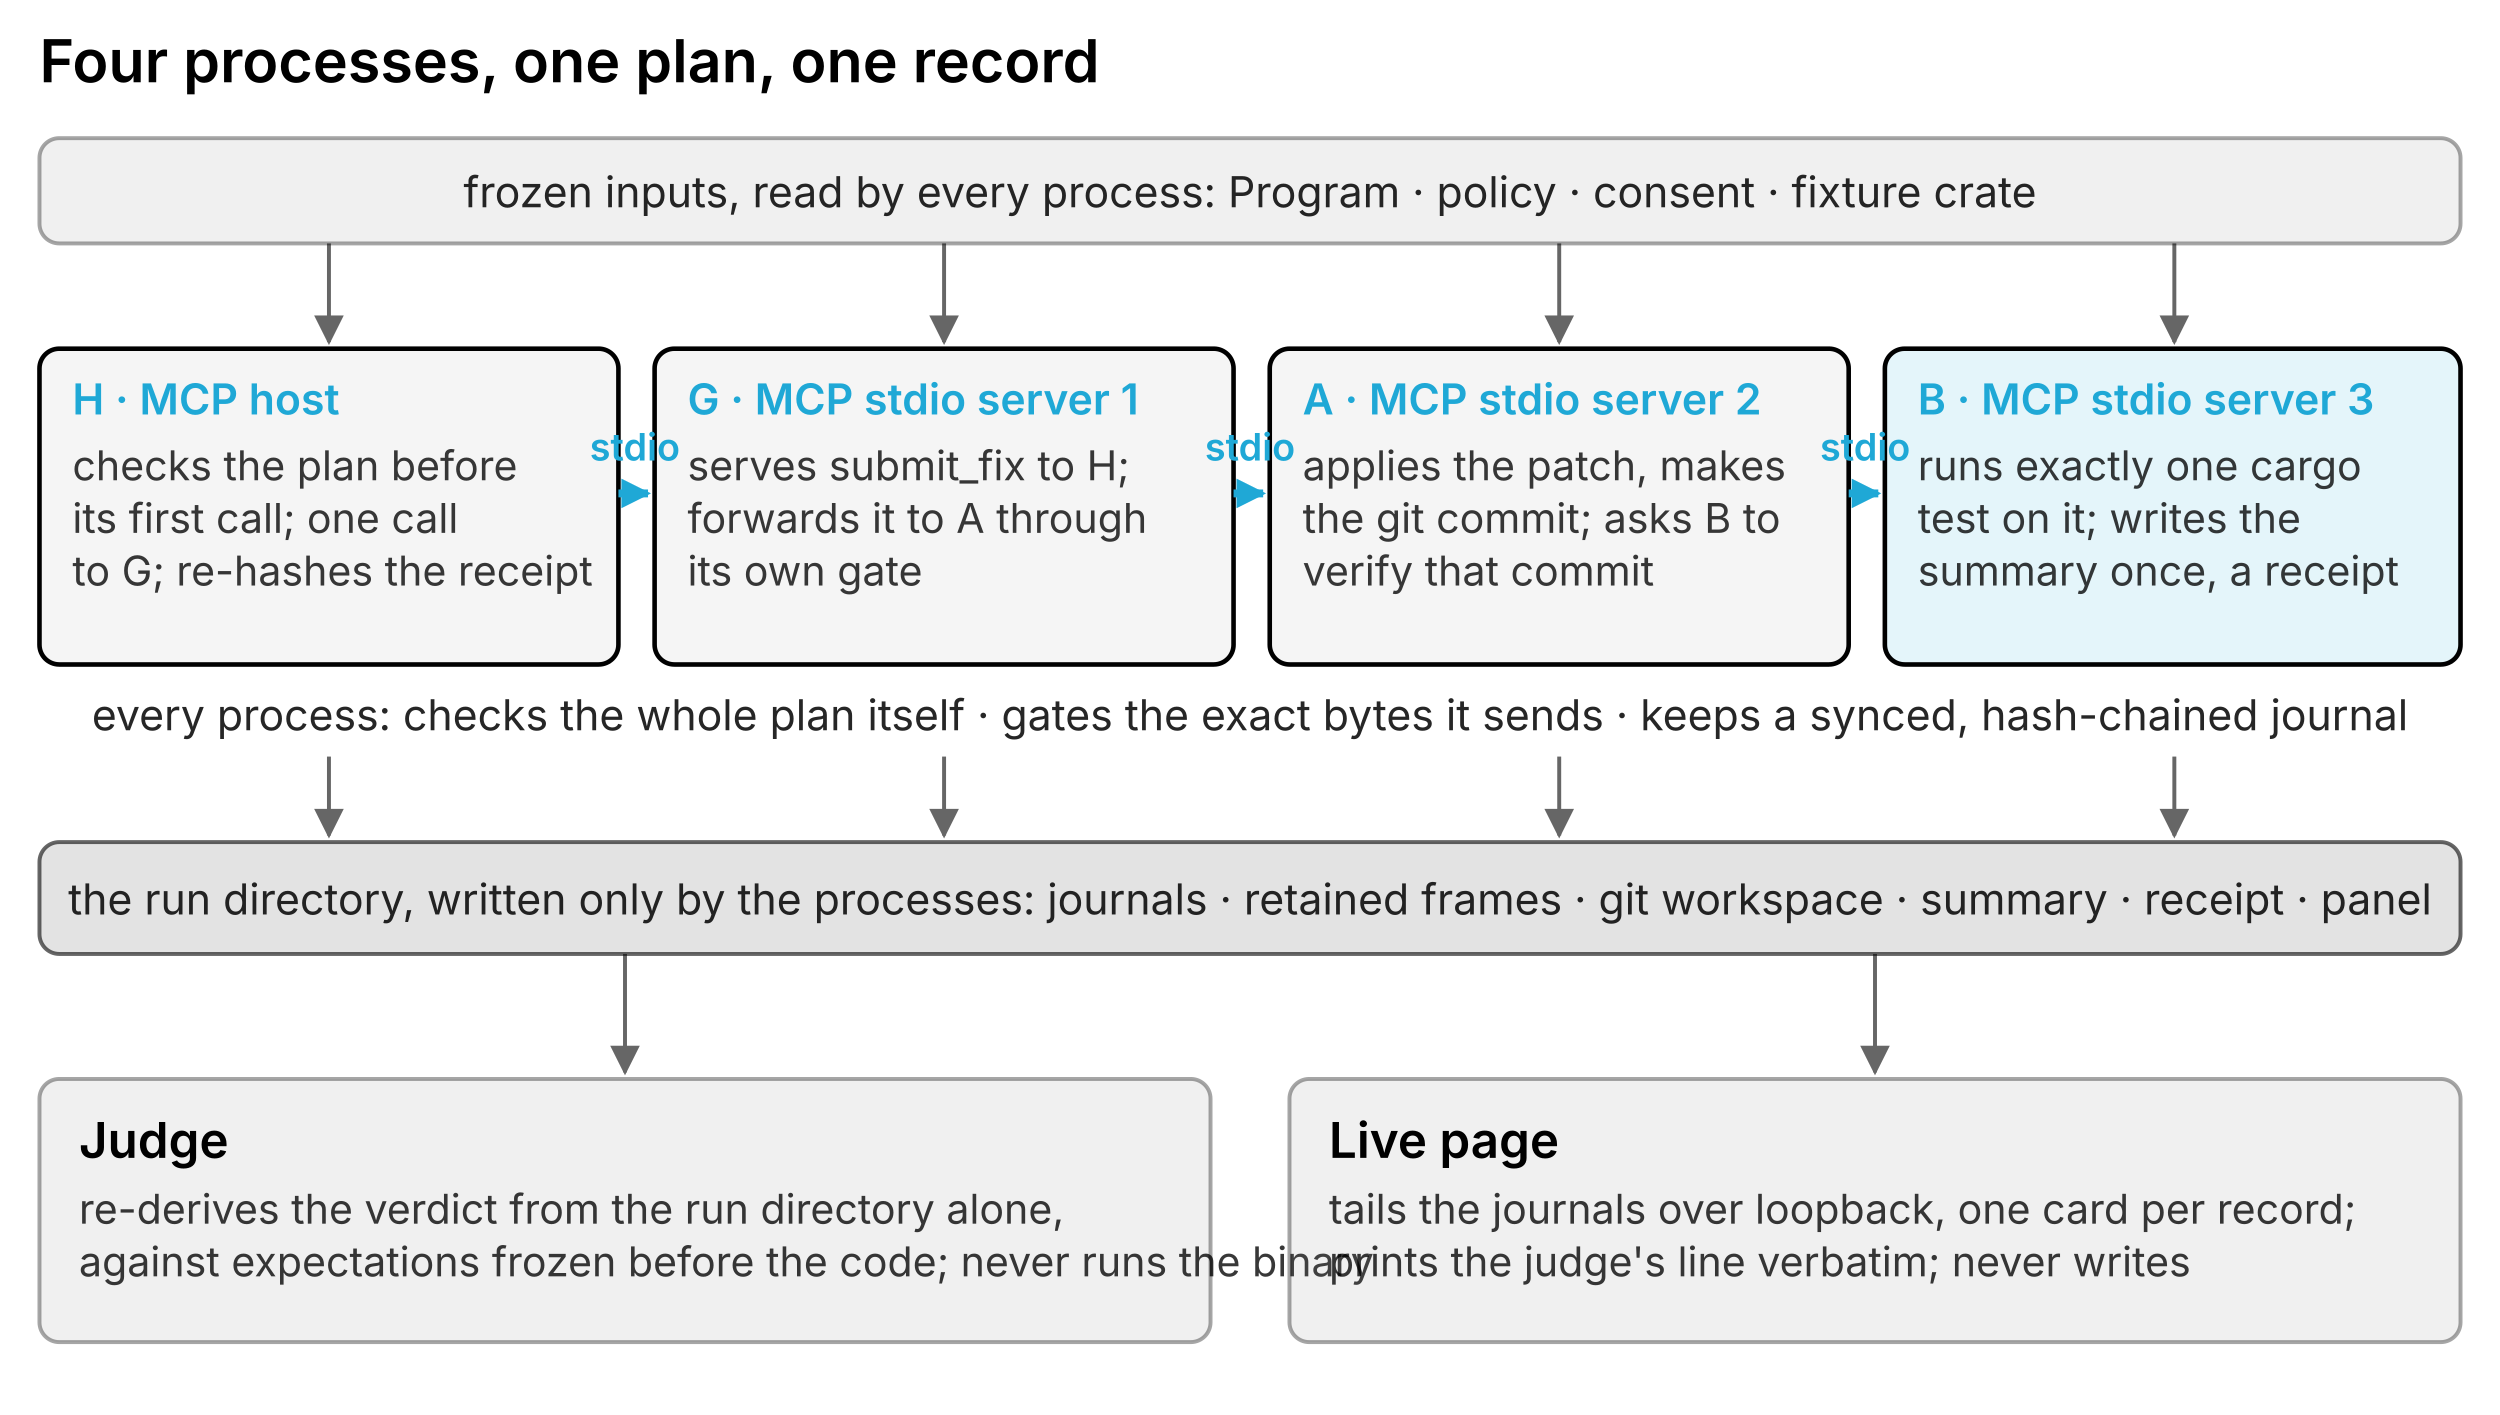
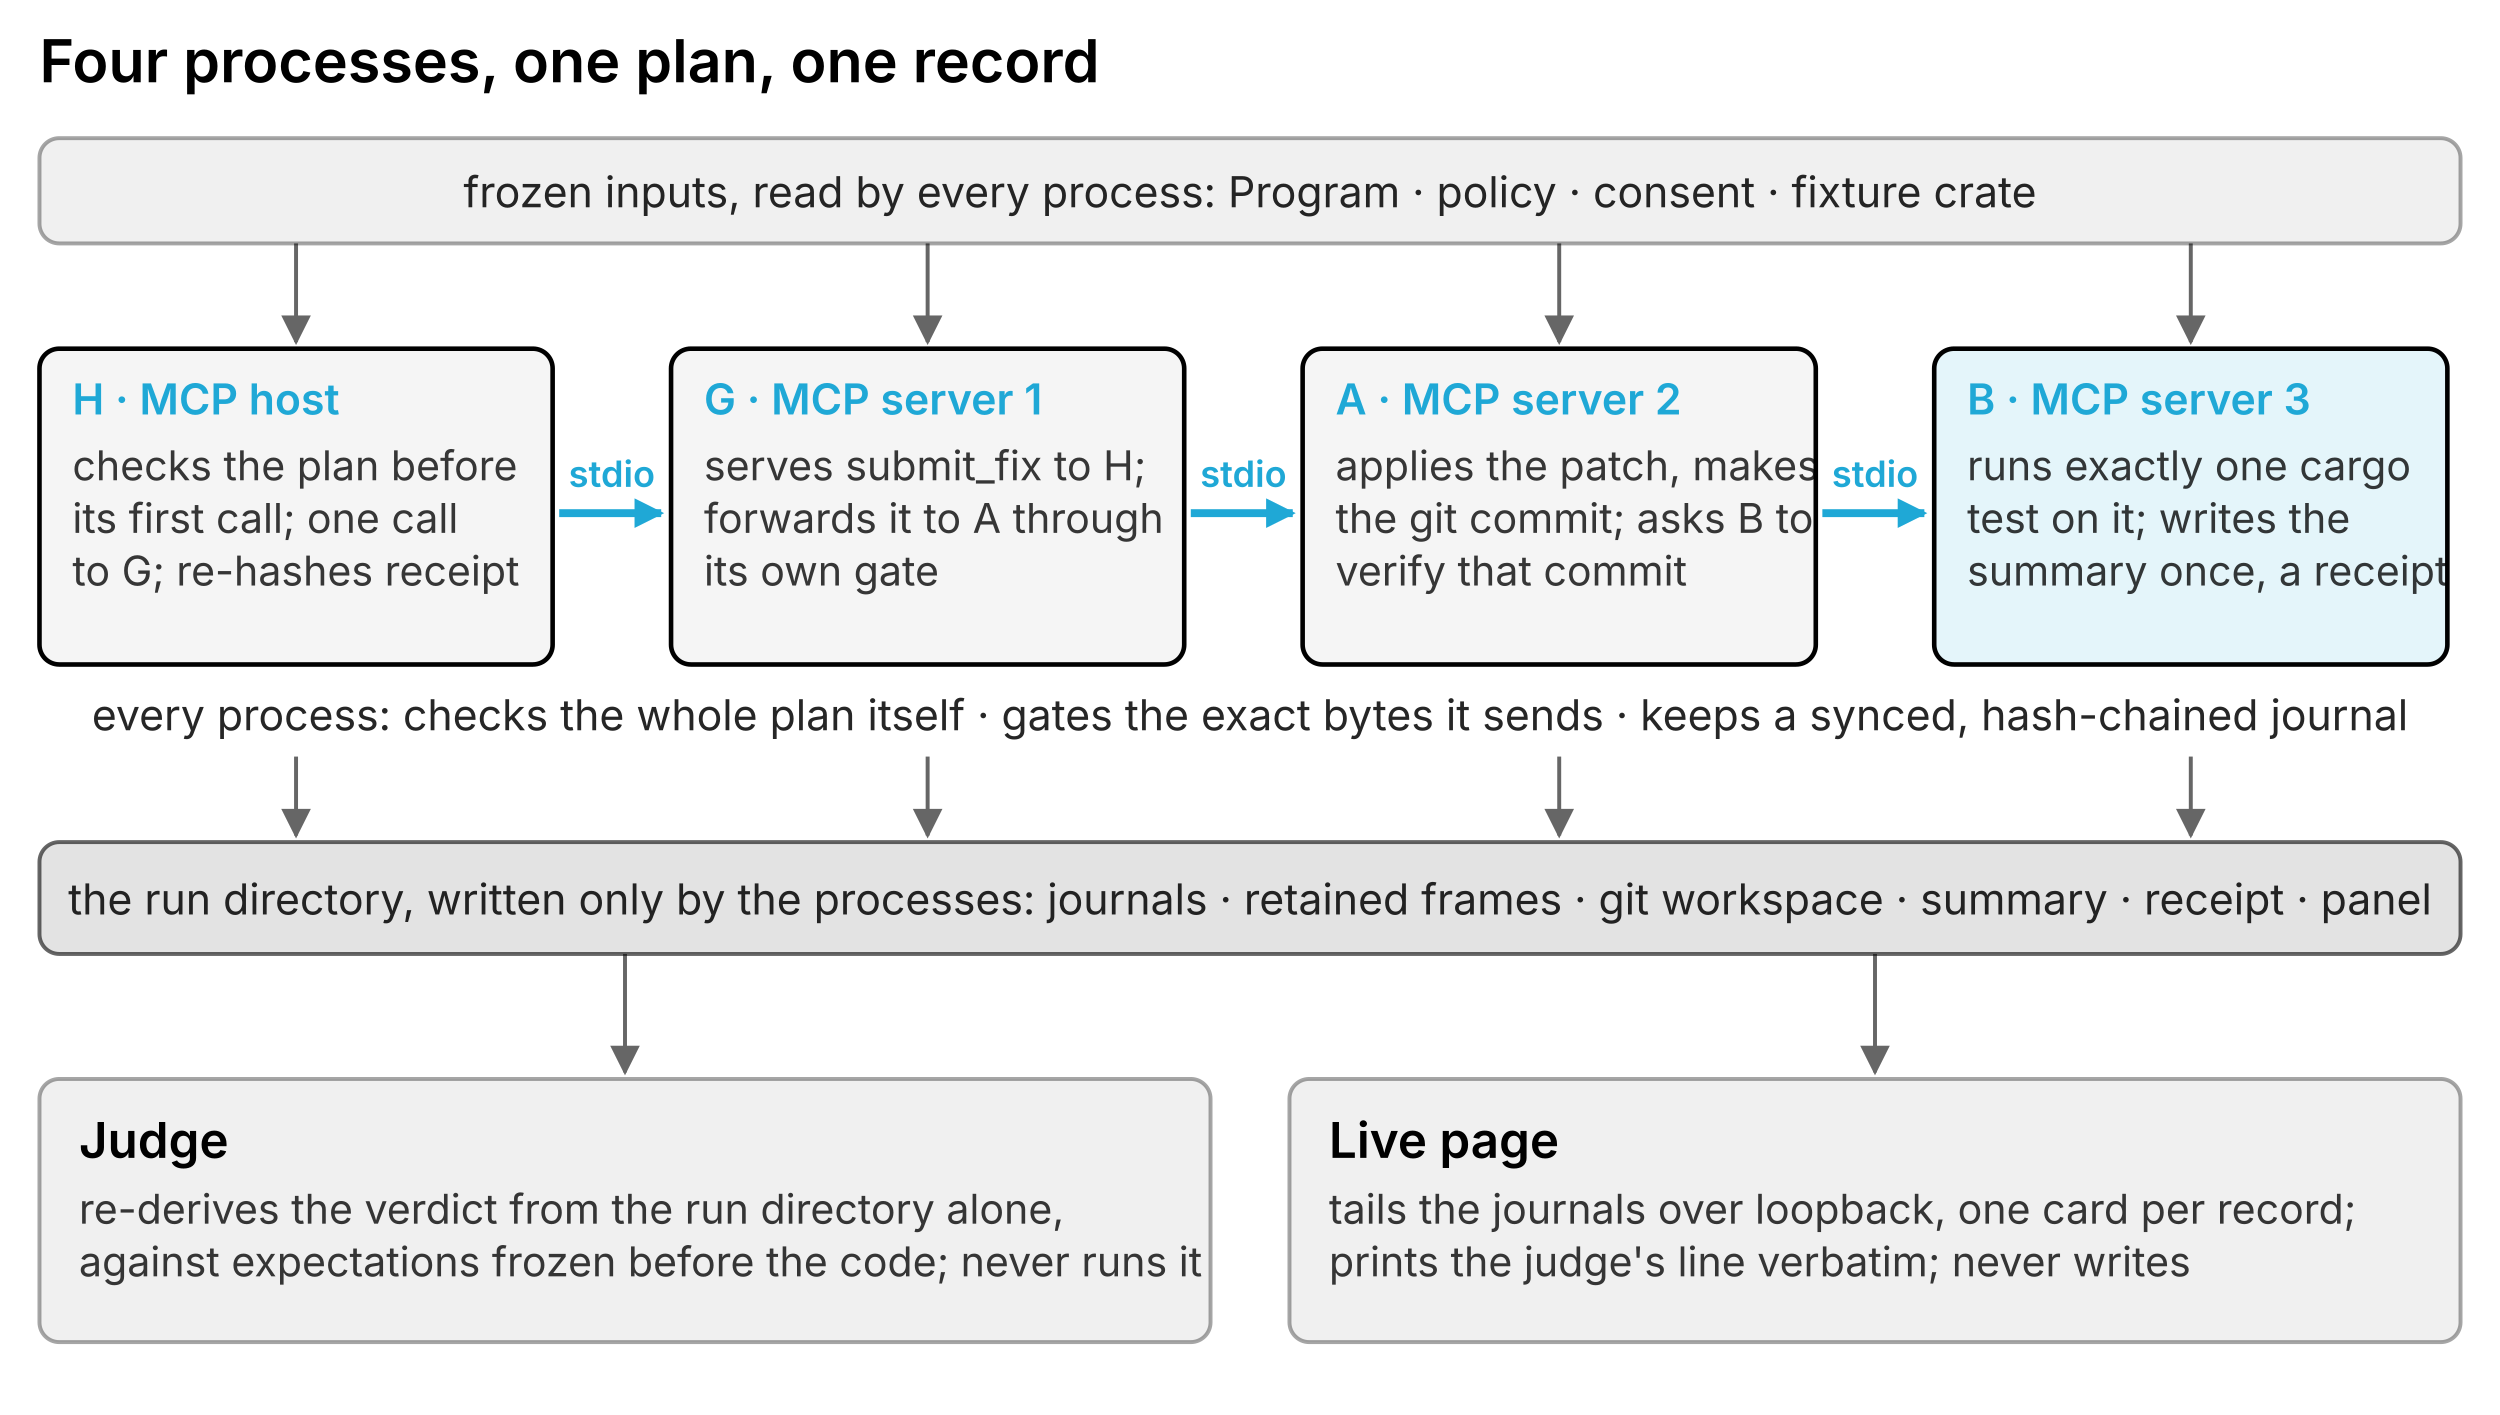
<svg xmlns="http://www.w3.org/2000/svg" viewBox="0 0 760 430" width="100%" role="img" aria-labelledby="f3-title f3-desc" font-family="Inter, -apple-system, 'Segoe UI', Helvetica, Arial, sans-serif" fill="currentColor">
  <defs>
    <marker id="f3-arrow" viewBox="0 0 10 10" refX="9" refY="5" markerWidth="9" markerHeight="9" markerUnits="userSpaceOnUse" orient="auto">
      <path d="M0,0 L10,5 L0,10 Z" fill="currentColor" />
    </marker>
    <marker id="f3-arrow-blue" viewBox="0 0 10 10" refX="9" refY="5" markerWidth="9" markerHeight="9" markerUnits="userSpaceOnUse" orient="auto">
      <path d="M0,0 L10,5 L0,10 Z" fill="#1fa8d6" />
    </marker>
    <style>
      .t  { font-size: 18px; font-weight: 600; }
      .s  { font-size: 13px; font-weight: 600; fill: #1fa8d6; }
      .n  { font-size: 15px; font-weight: 600; }
      .r  { font-size: 12.5px; opacity: 0.78; }
      .g  { font-size: 13px; opacity: 0.85; text-anchor: middle; }
      .band { fill: rgba(128,128,128,0.12); stroke: currentColor; stroke-opacity: 0.35; stroke-width: 1.2; }
      .proc { fill: rgba(128,128,128,0.08); stroke: currentColor; stroke-width: 1.4; }
      .sink { fill: rgba(31,168,214,0.12); stroke: currentColor; stroke-width: 1.4; }
      .dark { fill: rgba(128,128,128,0.22); stroke: currentColor; stroke-opacity: 0.6; stroke-width: 1.2; }
      .link { stroke: currentColor; stroke-width: 1.2; opacity: 0.6; fill: none; }
      .hop  { stroke: #1fa8d6; stroke-width: 2.4; fill: none; }
-       .lbl  { font-size: 11.5px; font-weight: 600; fill: #1fa8d6; text-anchor: middle; }
+       .lbl  { font-size: 11px; font-weight: 600; fill: #1fa8d6; text-anchor: middle; }
    </style>
  </defs>
  <text class="t" x="12" y="25">Four processes, one plan, one record</text>
  <rect class="band" x="12" y="42" width="736" height="32" rx="6" />
  <text class="g" x="380" y="63">frozen inputs, read by every process: Program · policy · consent · fixture crate</text>
-   <line class="link" x1="100" y1="74" x2="100" y2="104" marker-end="url(#f3-arrow)" />
-   <line class="link" x1="287" y1="74" x2="287" y2="104" marker-end="url(#f3-arrow)" />
+   <line class="link" x1="90" y1="74" x2="90" y2="104" marker-end="url(#f3-arrow)" />
+   <line class="link" x1="282" y1="74" x2="282" y2="104" marker-end="url(#f3-arrow)" />
  <line class="link" x1="474" y1="74" x2="474" y2="104" marker-end="url(#f3-arrow)" />
-   <line class="link" x1="661" y1="74" x2="661" y2="104" marker-end="url(#f3-arrow)" />
-   <rect class="proc" x="12" y="106" width="176" height="96" rx="6" />
+   <line class="link" x1="666" y1="74" x2="666" y2="104" marker-end="url(#f3-arrow)" />
+   <rect class="proc" x="12" y="106" width="156" height="96" rx="6" />
  <text class="s" x="22" y="126">H · MCP host</text>
  <text class="r" x="22" y="146">checks the plan before</text>
  <text class="r" x="22" y="162">its first call; one call</text>
-   <text class="r" x="22" y="178">to G; re-hashes the receipt</text>
-   <rect class="proc" x="199" y="106" width="176" height="96" rx="6" />
-   <text class="s" x="209" y="126">G · MCP stdio server 1</text>
-   <text class="r" x="209" y="146">serves submit_fix to H;</text>
-   <text class="r" x="209" y="162">forwards it to A through</text>
-   <text class="r" x="209" y="178">its own gate</text>
-   <rect class="proc" x="386" y="106" width="176" height="96" rx="6" />
-   <text class="s" x="396" y="126">A · MCP stdio server 2</text>
-   <text class="r" x="396" y="146">applies the patch, makes</text>
-   <text class="r" x="396" y="162">the git commit; asks B to</text>
-   <text class="r" x="396" y="178">verify that commit</text>
-   <rect class="sink" x="573" y="106" width="175" height="96" rx="6" />
-   <text class="s" x="583" y="126">B · MCP stdio server 3</text>
-   <text class="r" x="583" y="146">runs exactly one cargo</text>
-   <text class="r" x="583" y="162">test on it; writes the</text>
-   <text class="r" x="583" y="178">summary once, a receipt</text>
-   <line class="hop" x1="188" y1="150" x2="197" y2="150" marker-end="url(#f3-arrow-blue)" />
-   <line class="hop" x1="375" y1="150" x2="384" y2="150" marker-end="url(#f3-arrow-blue)" />
-   <line class="hop" x1="562" y1="150" x2="571" y2="150" marker-end="url(#f3-arrow-blue)" />
-   <text class="lbl" x="193" y="140">stdio</text>
-   <text class="lbl" x="380" y="140">stdio</text>
-   <text class="lbl" x="567" y="140">stdio</text>
+   <text class="r" x="22" y="178">to G; re-hashes receipt</text>
+   <rect class="proc" x="204" y="106" width="156" height="96" rx="6" />
+   <text class="s" x="214" y="126">G · MCP server 1</text>
+   <text class="r" x="214" y="146">serves submit_fix to H;</text>
+   <text class="r" x="214" y="162">forwards it to A through</text>
+   <text class="r" x="214" y="178">its own gate</text>
+   <rect class="proc" x="396" y="106" width="156" height="96" rx="6" />
+   <text class="s" x="406" y="126">A · MCP server 2</text>
+   <text class="r" x="406" y="146">applies the patch, makes</text>
+   <text class="r" x="406" y="162">the git commit; asks B to</text>
+   <text class="r" x="406" y="178">verify that commit</text>
+   <rect class="sink" x="588" y="106" width="156" height="96" rx="6" />
+   <text class="s" x="598" y="126">B · MCP server 3</text>
+   <text class="r" x="598" y="146">runs exactly one cargo</text>
+   <text class="r" x="598" y="162">test on it; writes the</text>
+   <text class="r" x="598" y="178">summary once, a receipt</text>
+   <line class="hop" x1="170" y1="156" x2="201" y2="156" marker-end="url(#f3-arrow-blue)" />
+   <line class="hop" x1="362" y1="156" x2="393" y2="156" marker-end="url(#f3-arrow-blue)" />
+   <line class="hop" x1="554" y1="156" x2="585" y2="156" marker-end="url(#f3-arrow-blue)" />
+   <text class="lbl" x="186" y="148">stdio</text>
+   <text class="lbl" x="378" y="148">stdio</text>
+   <text class="lbl" x="570" y="148">stdio</text>
  <text class="g" x="380" y="222">every process: checks the whole plan itself · gates the exact bytes it sends · keeps a synced, hash-chained journal</text>
-   <line class="link" x1="100" y1="230" x2="100" y2="254" marker-end="url(#f3-arrow)" />
-   <line class="link" x1="287" y1="230" x2="287" y2="254" marker-end="url(#f3-arrow)" />
+   <line class="link" x1="90" y1="230" x2="90" y2="254" marker-end="url(#f3-arrow)" />
+   <line class="link" x1="282" y1="230" x2="282" y2="254" marker-end="url(#f3-arrow)" />
  <line class="link" x1="474" y1="230" x2="474" y2="254" marker-end="url(#f3-arrow)" />
-   <line class="link" x1="661" y1="230" x2="661" y2="254" marker-end="url(#f3-arrow)" />
+   <line class="link" x1="666" y1="230" x2="666" y2="254" marker-end="url(#f3-arrow)" />
  <rect class="dark" x="12" y="256" width="736" height="34" rx="6" />
  <text class="g" x="380" y="278">the run directory, written only by the processes: journals · retained frames · git workspace · summary · receipt · panel</text>
  <line class="link" x1="190" y1="290" x2="190" y2="326" marker-end="url(#f3-arrow)" />
  <line class="link" x1="570" y1="290" x2="570" y2="326" marker-end="url(#f3-arrow)" />
  <rect class="band" x="12" y="328" width="356" height="80" rx="6" />
  <text class="n" x="24" y="352">Judge</text>
  <text class="r" x="24" y="372">re-derives the verdict from the run directory alone,</text>
-   <text class="r" x="24" y="388">against expectations frozen before the code; never runs the binary</text>
+   <text class="r" x="24" y="388">against expectations frozen before the code; never runs it</text>
  <rect class="band" x="392" y="328" width="356" height="80" rx="6" />
  <text class="n" x="404" y="352">Live page</text>
  <text class="r" x="404" y="372">tails the journals over loopback, one card per record;</text>
  <text class="r" x="404" y="388">prints the judge's line verbatim; never writes</text>
</svg>
